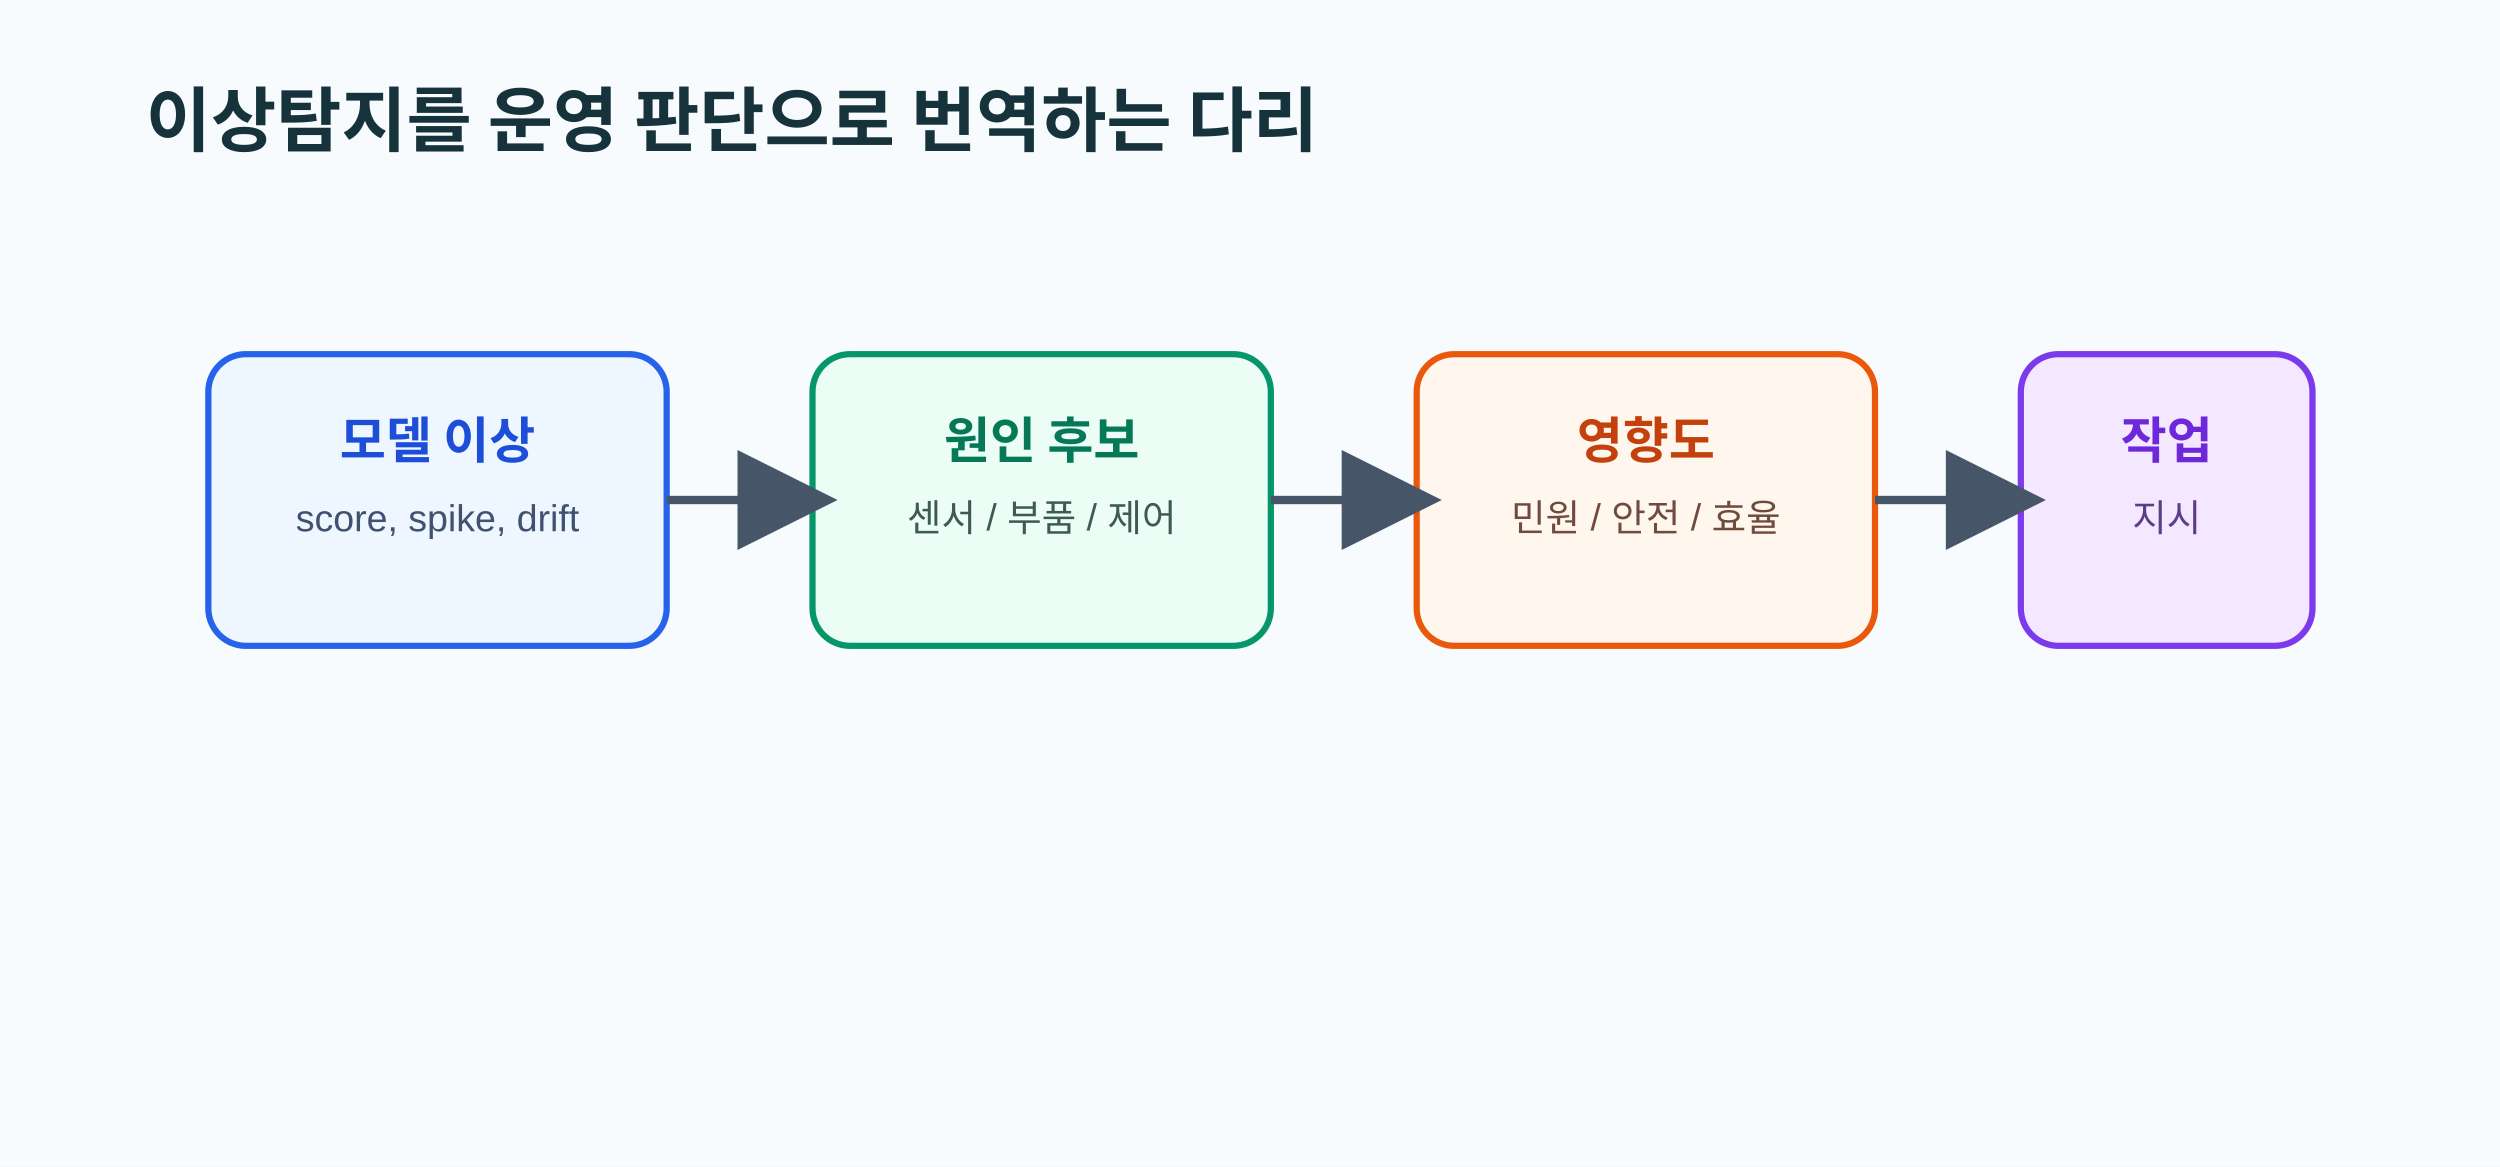
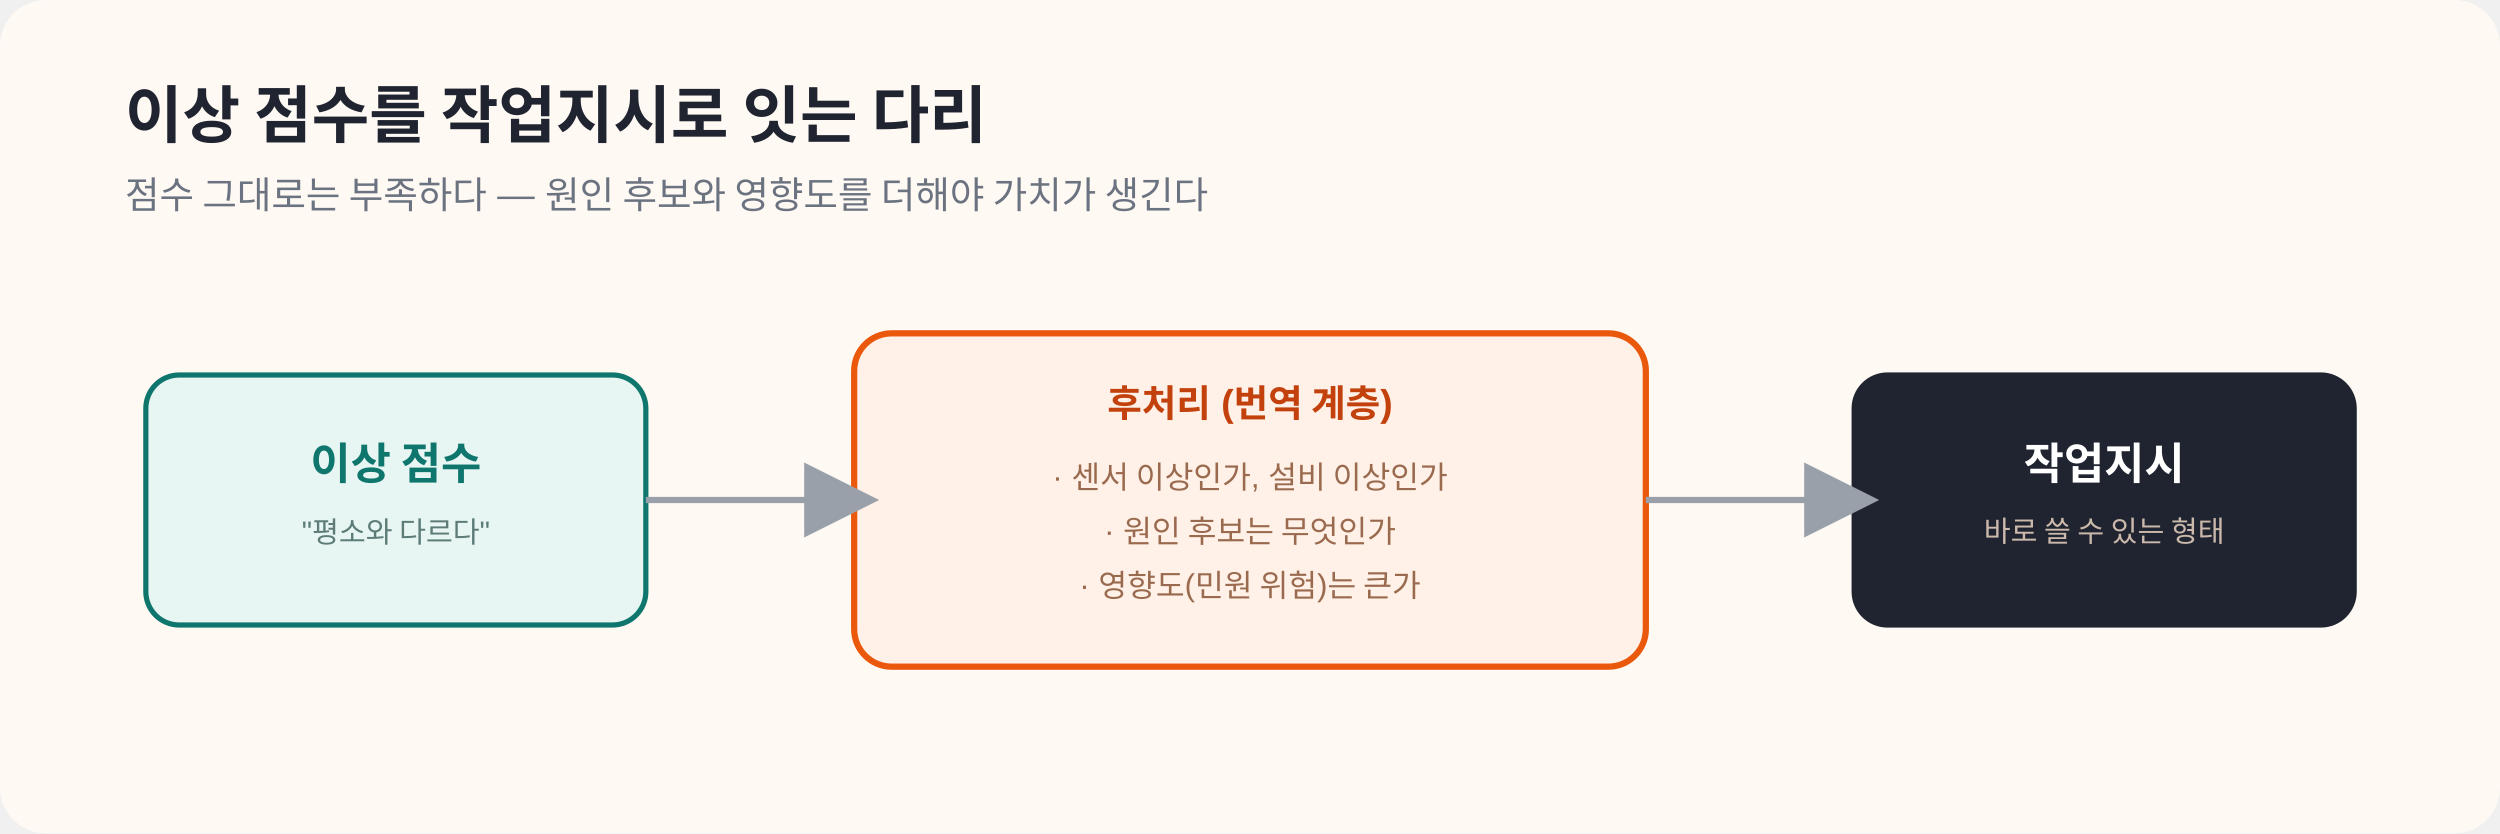
- <svg xmlns="http://www.w3.org/2000/svg" width="1200" height="560" viewBox="0 0 1200 560">
-   <rect width="1200" height="560" fill="#f8fbfd" />
-   <text x="70" y="70" font-size="34" font-family="Segoe UI, Arial" font-weight="700" fill="#16323a">이상탐지를 운영 판단으로 번역하는 다리</text>
-   <rect x="100" y="170" width="220" height="140" rx="18" fill="#eef6ff" stroke="#2563eb" stroke-width="3" />
-   <text x="210" y="220" text-anchor="middle" font-size="24" font-family="Segoe UI, Arial" font-weight="700" fill="#1d4ed8">모델 이상</text>
-   <text x="210" y="255" text-anchor="middle" font-size="18" font-family="Segoe UI, Arial" fill="#405270">score, spike, drift</text>
-   <rect x="390" y="170" width="220" height="140" rx="18" fill="#ecfdf5" stroke="#059669" stroke-width="3" />
-   <text x="500" y="220" text-anchor="middle" font-size="24" font-family="Segoe UI, Arial" font-weight="700" fill="#047857">원인 후보</text>
-   <text x="500" y="255" text-anchor="middle" font-size="18" font-family="Segoe UI, Arial" fill="#3d5a53">센서 / 부품 / 제어</text>
-   <rect x="680" y="170" width="220" height="140" rx="18" fill="#fff7ed" stroke="#ea580c" stroke-width="3" />
-   <text x="790" y="220" text-anchor="middle" font-size="24" font-family="Segoe UI, Arial" font-weight="700" fill="#c2410c">영향도</text>
-   <text x="790" y="255" text-anchor="middle" font-size="18" font-family="Segoe UI, Arial" fill="#704a3d">민원 / 안전 / 효율</text>
-   <rect x="970" y="170" width="140" height="140" rx="18" fill="#f3e8ff" stroke="#7c3aed" stroke-width="3" />
-   <text x="1040" y="220" text-anchor="middle" font-size="24" font-family="Segoe UI, Arial" font-weight="700" fill="#6d28d9">작업</text>
-   <text x="1040" y="255" text-anchor="middle" font-size="18" font-family="Segoe UI, Arial" fill="#5d3d8a">지시</text>
-   <path d="M320 240H390" stroke="#475569" stroke-width="4" marker-end="url(#arrow)" />
-   <path d="M610 240H680" stroke="#475569" stroke-width="4" marker-end="url(#arrow)" />
-   <path d="M900 240H970" stroke="#475569" stroke-width="4" marker-end="url(#arrow)" />
+ <svg xmlns="http://www.w3.org/2000/svg" width="1200" height="400" viewBox="0 0 1200 400" font-family="Pretendard, 'Segoe UI', Arial, sans-serif">
  <defs>
-     <marker id="arrow" markerWidth="12" markerHeight="12" refX="9" refY="6" orient="auto">
-       <path d="M0,0 L12,6 L0,12 z" fill="#475569" />
+     <marker id="ar" markerWidth="12" markerHeight="12" refX="8" refY="6" orient="auto">
+       <path d="M0 0 L12 6 L0 12 Z" fill="#9aa0aa" />
    </marker>
  </defs>
+   <rect width="1200" height="400" rx="22" fill="#fff9f4" />
+   <text x="60" y="66" font-size="30" font-weight="800" fill="#1f2430">이상 점수를 작업지시로 잇는 다리</text>
+   <text x="60" y="100" font-size="18" fill="#6b7280">점수 그대로는 부족하다 — 원인 후보와 영향도를 더해야 가치가 생긴다</text>
+   <g>
+     <rect x="70" y="180" width="240" height="120" rx="16" fill="#e7f5f3" stroke="#0f766e" stroke-width="2.5" />
+     <text x="190" y="230" text-anchor="middle" font-size="21" font-weight="700" fill="#0f766e">이상 점수</text>
+     <text x="190" y="260" text-anchor="middle" font-size="14" fill="#5d7c78">"평소와 다르다"</text>
+   </g>
+   <rect x="410" y="160" width="380" height="160" rx="18" fill="#fff1e7" stroke="#ea580c" stroke-width="3" />
+   <text x="600" y="200" text-anchor="middle" font-size="18" font-weight="800" fill="#c2410c">후처리 (번역 계층)</text>
+   <text x="600" y="234" text-anchor="middle" font-size="15" fill="#9a6a4f">· 센서 이상인가, 설비 이상인가</text>
+   <text x="600" y="260" text-anchor="middle" font-size="15" fill="#9a6a4f">· 원인 후보는 무엇인가</text>
+   <text x="600" y="286" text-anchor="middle" font-size="15" fill="#9a6a4f">· 영향도(민원 위험)는 큰가</text>
+   <g>
+     <rect x="890" y="180" width="240" height="120" rx="16" fill="#1f2430" stroke="#1f2430" stroke-width="2.5" />
+     <text x="1010" y="230" text-anchor="middle" font-size="21" font-weight="700" fill="#ffffff">작업지시</text>
+     <text x="1010" y="260" text-anchor="middle" font-size="14" fill="#cbb9ab">바로 쓸 수 있는 형태</text>
+   </g>
+   <path d="M310 240 H410" stroke="#9aa0aa" stroke-width="3" marker-end="url(#ar)" />
+   <path d="M790 240 H890" stroke="#9aa0aa" stroke-width="3" marker-end="url(#ar)" />
</svg>
